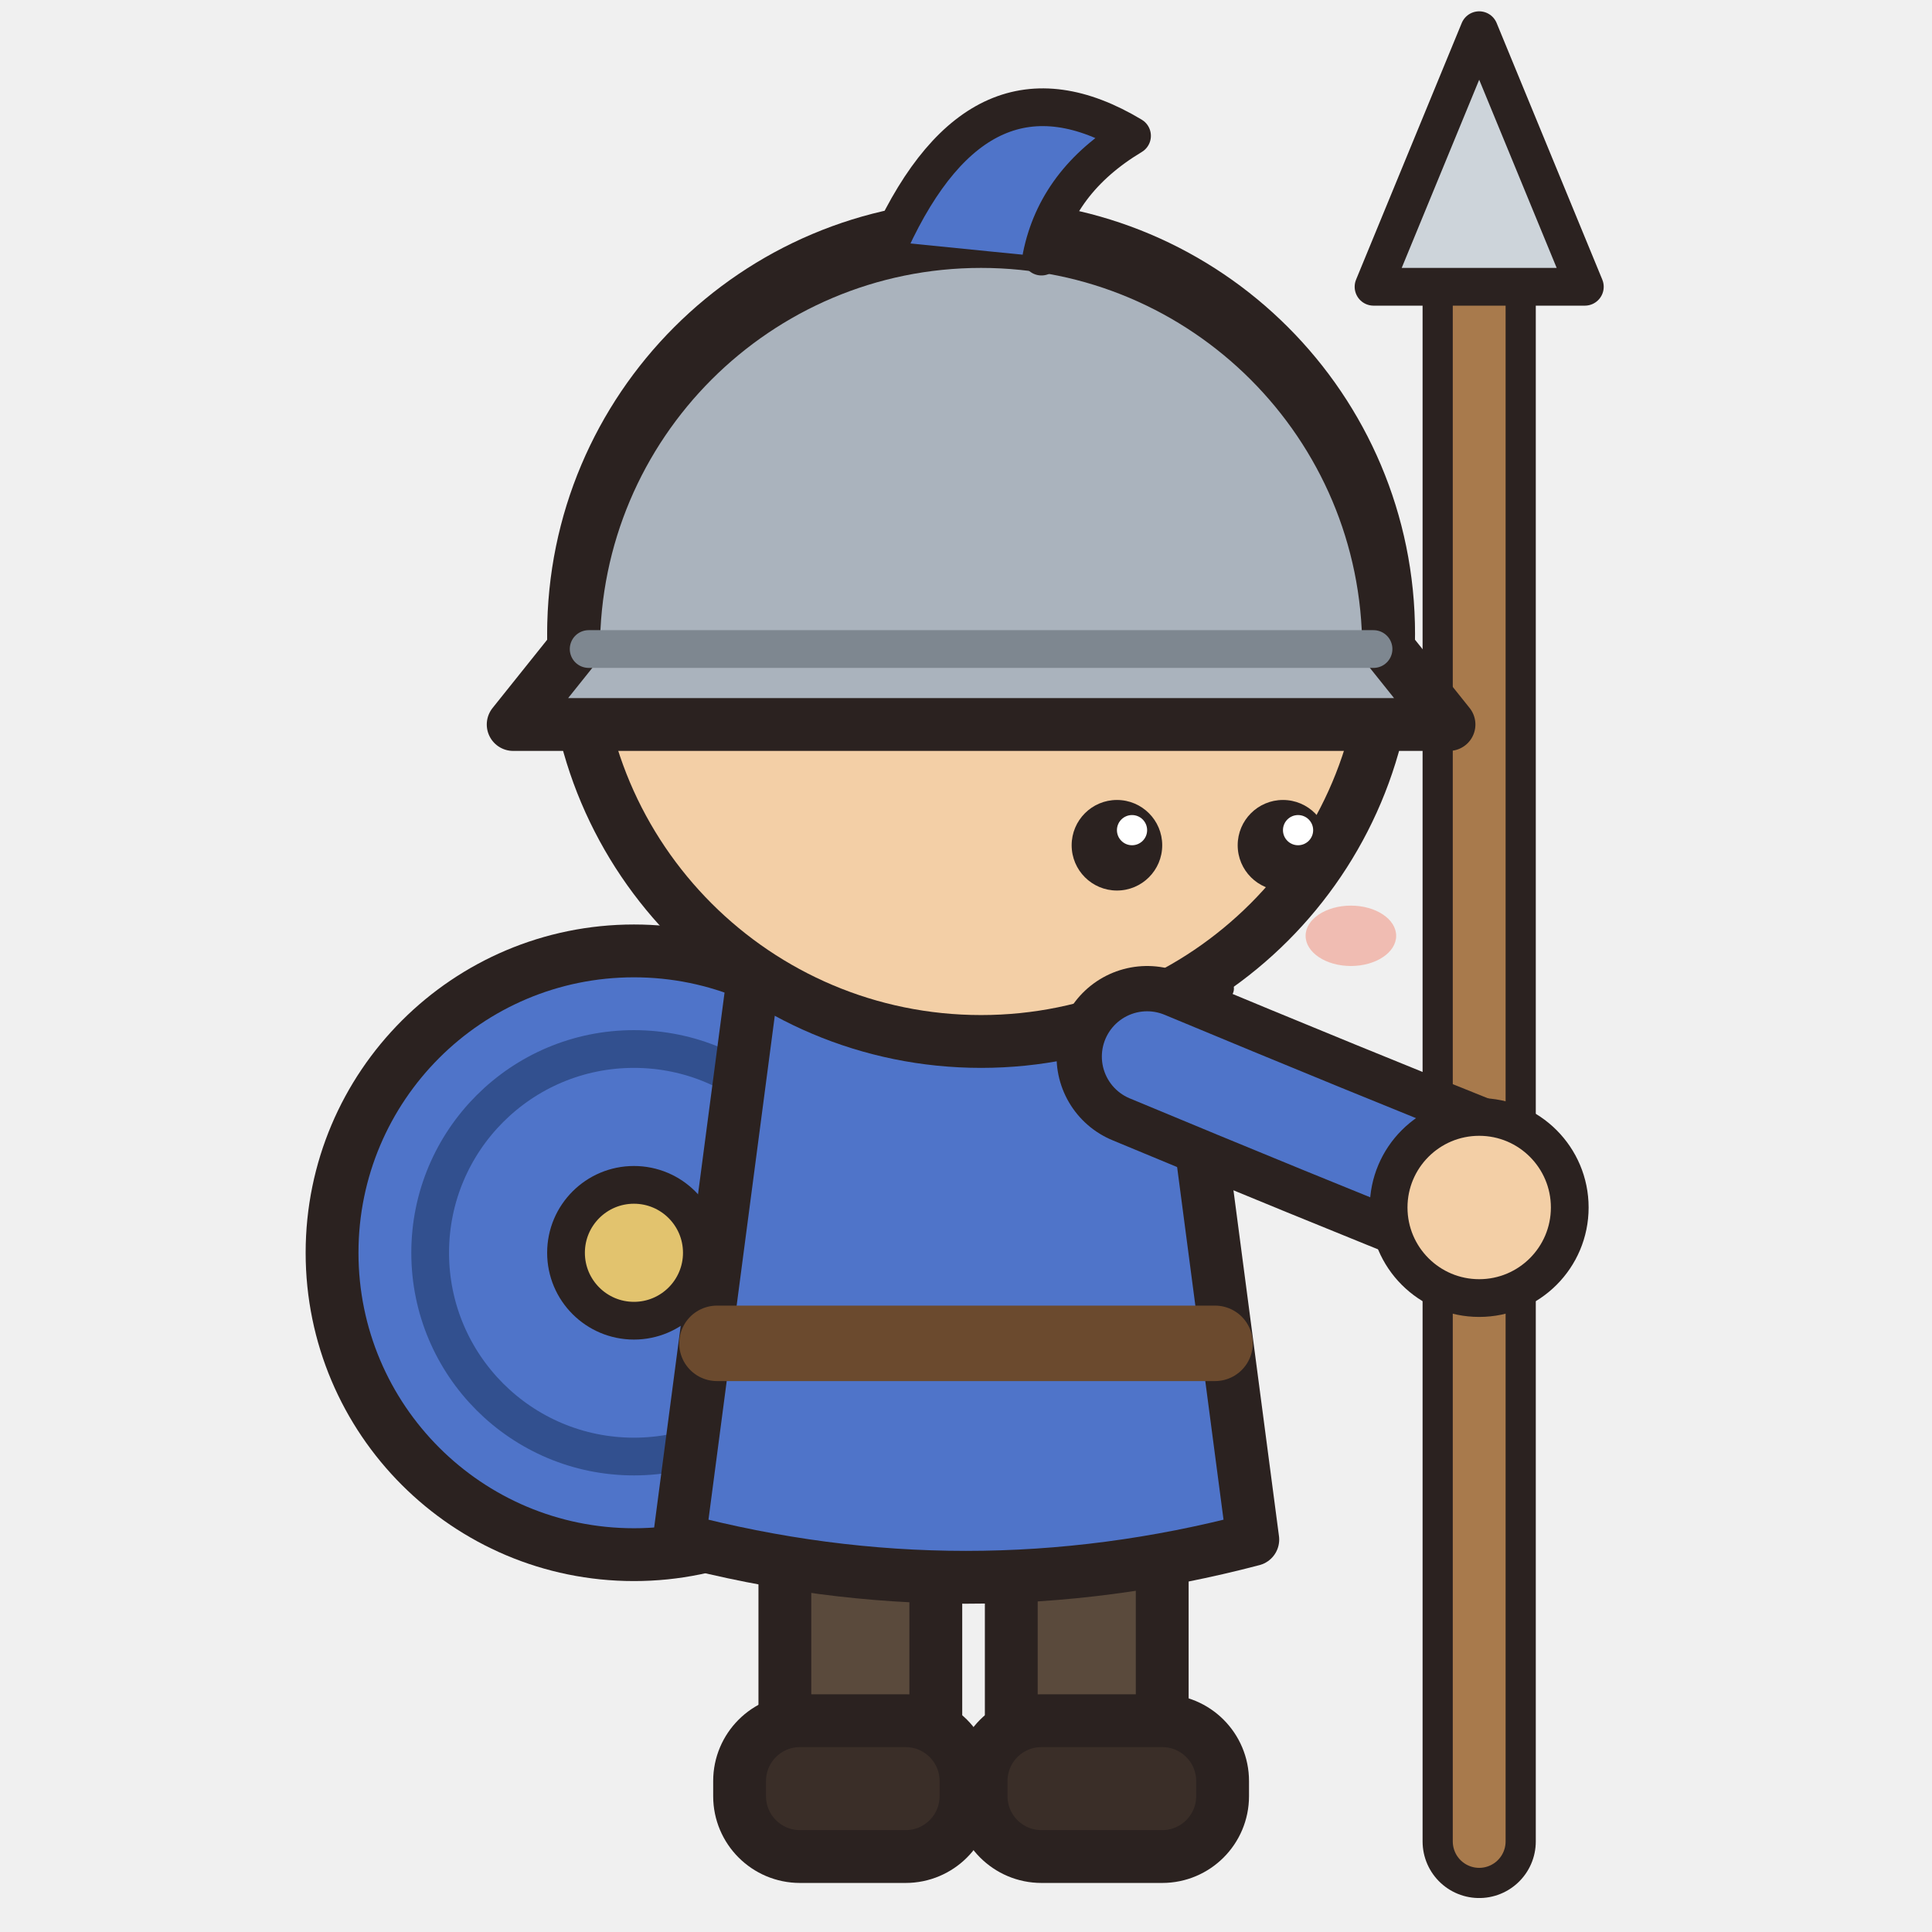
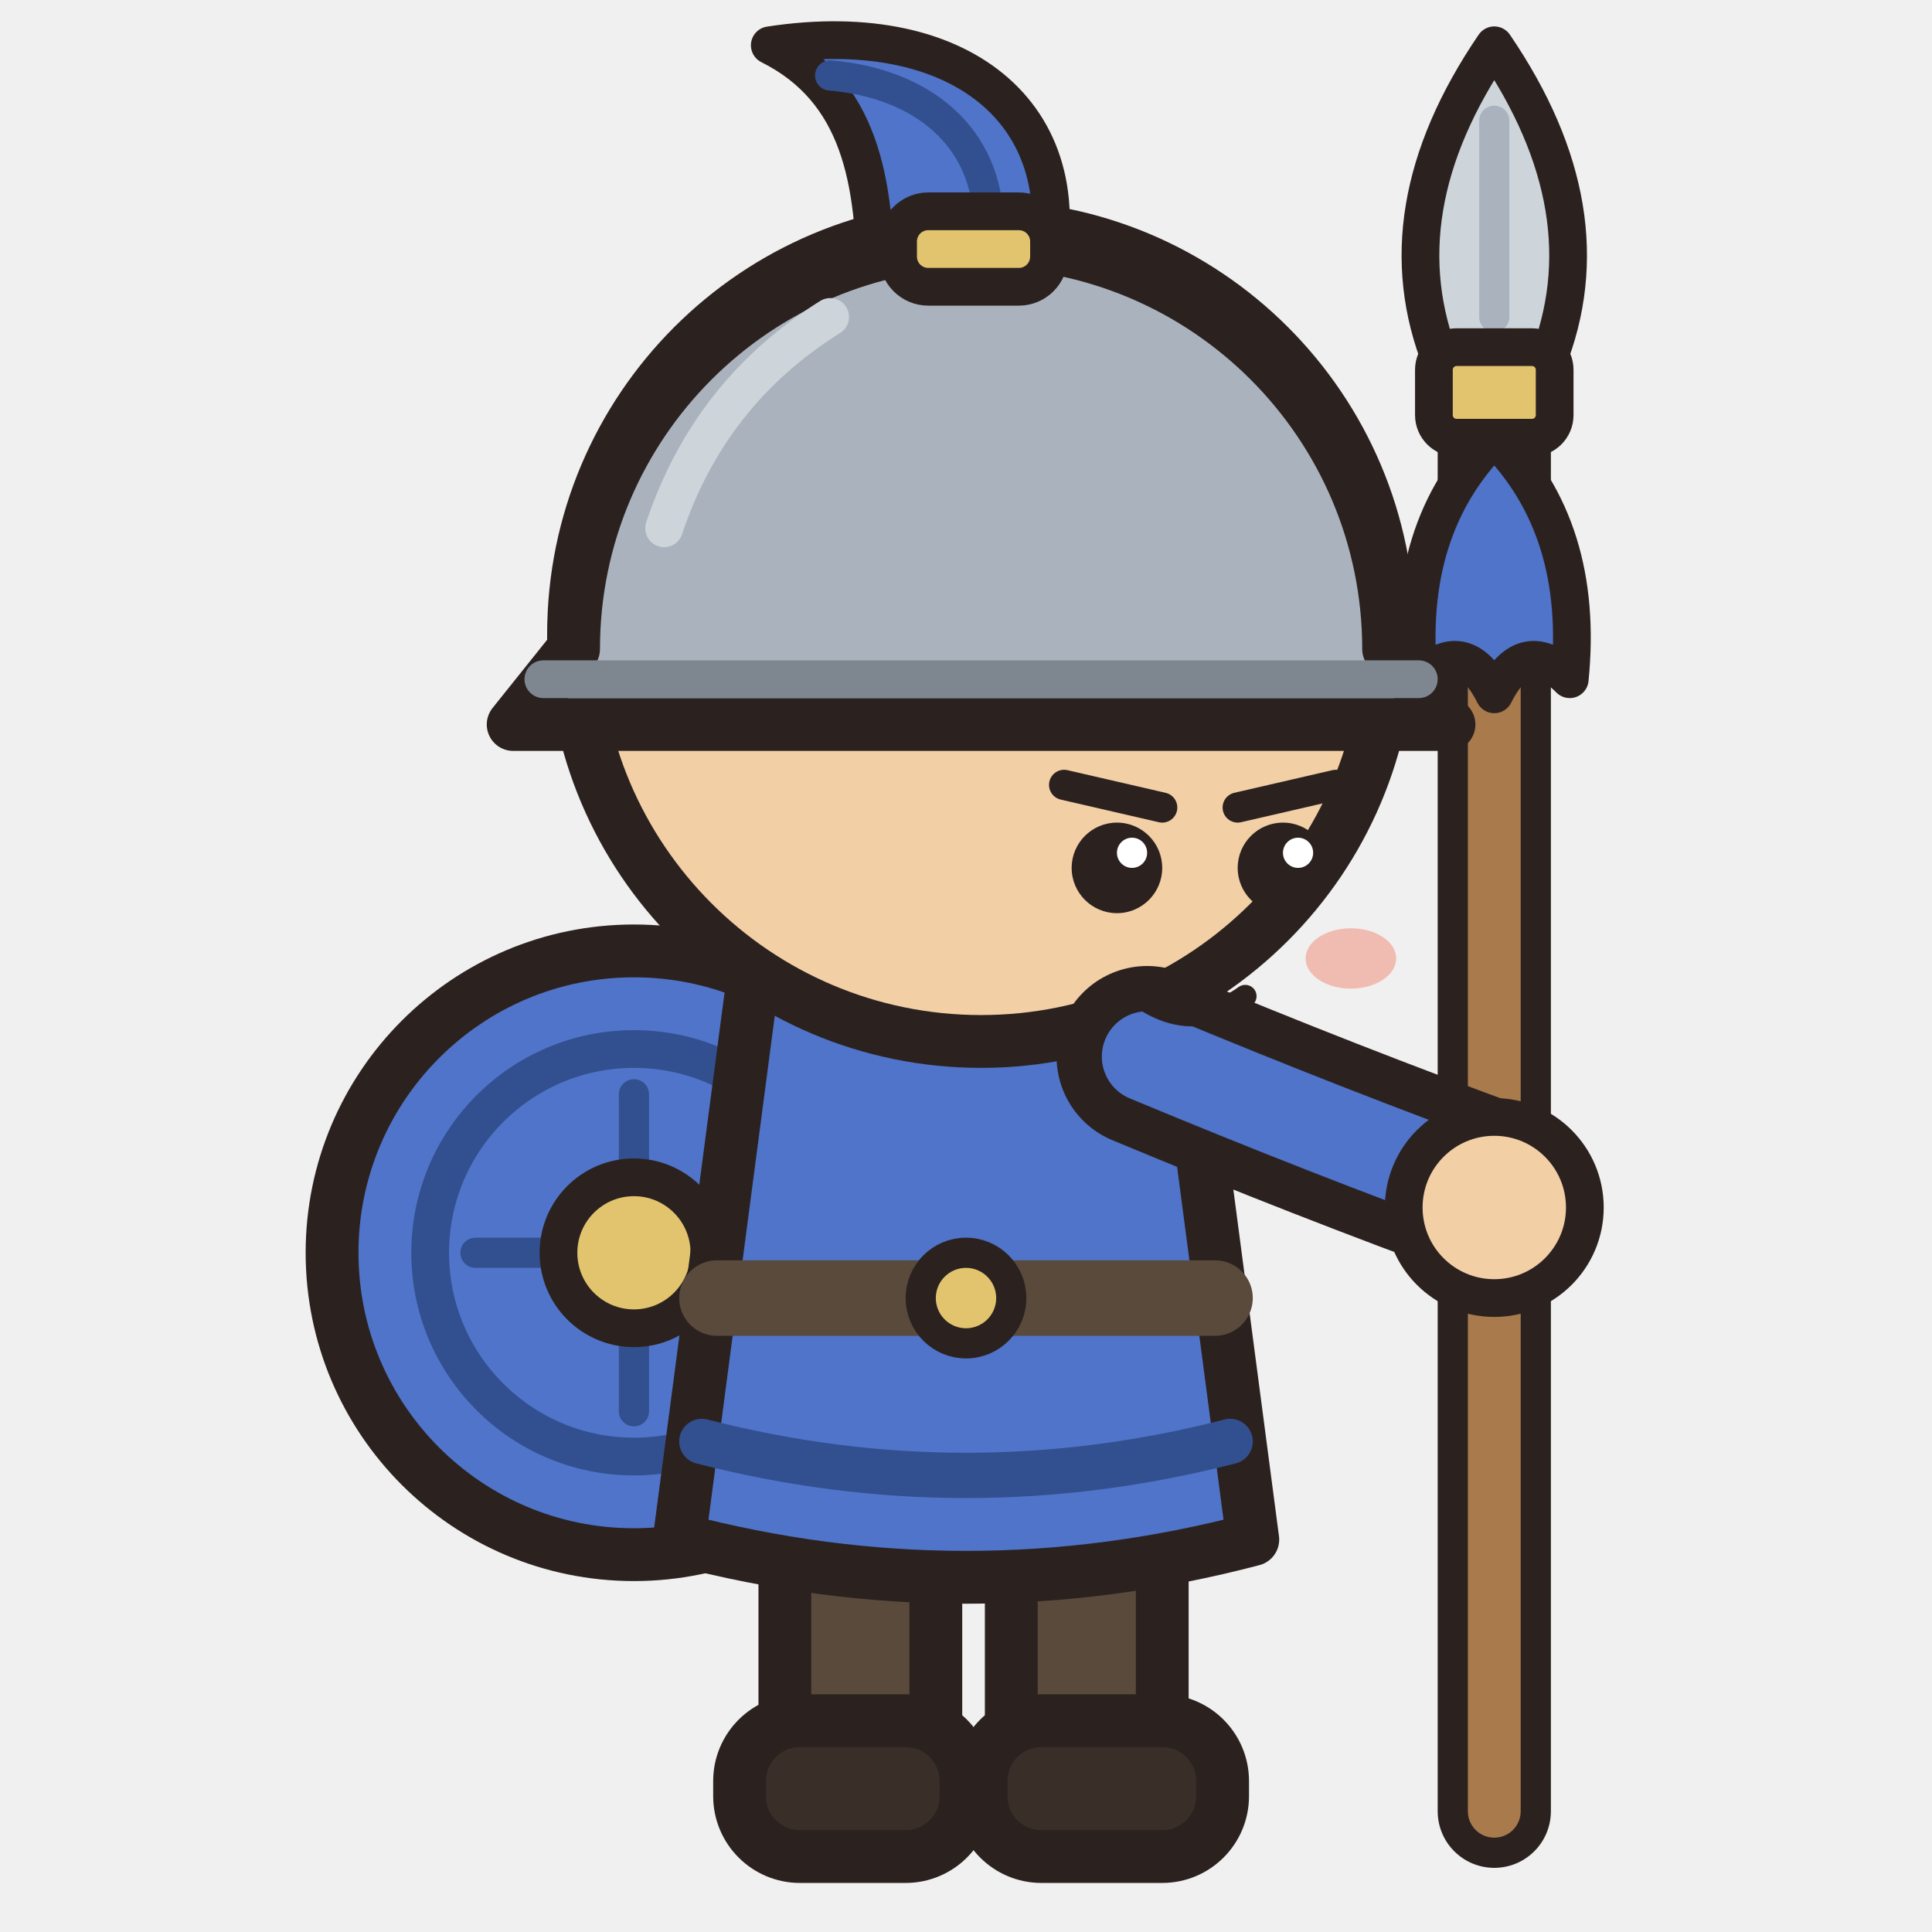
<svg xmlns="http://www.w3.org/2000/svg" viewBox="0 0 256 256" width="256" height="256">
  <g stroke="#2b2220" stroke-width="7" stroke-linejoin="round" stroke-linecap="round">
    <circle cx="84" cy="166" r="40" fill="#4f74c9" />
    <circle cx="84" cy="166" r="27" fill="none" stroke="#32508f" stroke-width="5" />
-     <circle cx="84" cy="166" r="9" fill="#e2c36e" stroke-width="5" />
+     <path d="M84 145 L84 187 M63 166 L105 166" stroke="#32508f" stroke-width="4" />
+     <circle cx="84" cy="166" r="10" fill="#e2c36e" stroke-width="5" />
    <rect x="104" y="196" width="20" height="40" rx="4" fill="#5a4a3c" />
+     <rect x="98" y="228" width="30" height="18" rx="8" fill="#3a2e28" />
    <rect x="134" y="196" width="20" height="40" rx="4" fill="#5a4a3c" />
-     <rect x="98" y="228" width="30" height="18" rx="8" fill="#3a2e28" />
    <rect x="130" y="228" width="32" height="18" rx="8" fill="#3a2e28" />
    <path d="M100 128 Q128 118 156 128 L166 204 Q128 214 90 204 Z" fill="#4f74c9" />
-     <path d="M95 178 L161 178" stroke="#6b4a2e" stroke-width="10" />
-     <line x1="196" y1="40" x2="196" y2="244" stroke="#2b2220" stroke-width="15" />
-     <line x1="196" y1="40" x2="196" y2="244" stroke="#a87a4c" stroke-width="7" />
-     <path d="M196 4 L210 38 L182 38 Z" fill="#cdd4da" stroke-width="5" />
+     <path d="M93 191 Q128 200 163 191" fill="none" stroke="#32508f" stroke-width="6" />
+     <path d="M95 172 L161 172" stroke="#5a4a3c" stroke-width="10" />
+     <circle cx="128" cy="172" r="6" fill="#e2c36e" stroke-width="4" />
+     <line x1="198" y1="50" x2="198" y2="240" stroke="#2b2220" stroke-width="15" />
+     <line x1="198" y1="50" x2="198" y2="240" stroke="#a87a4c" stroke-width="7" />
+     <path d="M198 58 Q186 70 188 90 Q194 84 198 92 Q202 84 208 90 Q210 70 198 58 Z" fill="#4f74c9" stroke-width="5" />
+     <path d="M198 6 Q213 28 205 48 L191 48 Q183 28 198 6 Z" fill="#cdd4da" stroke-width="5" />
+     <path d="M198 16 L198 42" stroke="#aab3bd" stroke-width="4" />
+     <rect x="190" y="46" width="16" height="12" rx="3" fill="#e2c36e" stroke-width="5" />
+     <path d="M138 38 C144 16 128 2 102 6 C114 12 116 24 116 38 Z" fill="#4f74c9" stroke-width="5" />
+     <path d="M131 30 C131 18 122 11 110 10" fill="none" stroke="#32508f" stroke-width="4" />
    <circle cx="130" cy="84" r="54" fill="#f3cfa6" />
    <path d="M76 86 A54 54 0 0 1 184 86 L192 96 L68 96 Z" fill="#aab3bd" />
-     <path d="M78 86 L182 86" stroke="#7e8790" stroke-width="5" />
-     <path d="M118 32 Q130 6 150 18 Q140 24 138 34" fill="#4f74c9" stroke-width="5" />
-     <path d="M152 140 Q176 150 196 158" fill="none" stroke="#2b2220" stroke-width="24" />
-     <path d="M152 140 Q176 150 196 158" fill="none" stroke="#4f74c9" stroke-width="12" />
-     <circle cx="196" cy="160" r="12" fill="#f3cfa6" stroke-width="5" />
+     <path d="M88 70 Q94 52 110 42" fill="none" stroke="#cdd4da" stroke-width="5" />
+     <path d="M72 90 L188 90" stroke="#7e8790" stroke-width="5" />
+     <rect x="119" y="28" width="20" height="10" rx="4" fill="#e2c36e" stroke-width="5" />
+     <path d="M152 140 Q176 150 198 158" fill="none" stroke="#2b2220" stroke-width="24" />
+     <path d="M152 140 Q176 150 198 158" fill="none" stroke="#4f74c9" stroke-width="12" />
+     <circle cx="198" cy="160" r="12" fill="#f3cfa6" stroke-width="5" />
  </g>
-   <circle cx="148" cy="112" r="6" fill="#2b2220" />
-   <circle cx="170" cy="112" r="6" fill="#2b2220" />
-   <circle cx="150" cy="110" r="2" fill="#fff" />
-   <circle cx="172" cy="110" r="2" fill="#fff" />
-   <ellipse cx="179" cy="124" rx="6" ry="4" fill="#f09a88" opacity="0.6" />
-   <path d="M150 130 Q156 135 162 131" fill="none" stroke="#2b2220" stroke-width="3" stroke-linecap="round" />
+   <path d="M141 104 L154 107 M164 107 L177 104" stroke="#2b2220" stroke-width="4" stroke-linecap="round" />
+   <circle cx="148" cy="115" r="6" fill="#2b2220" />
+   <circle cx="170" cy="115" r="6" fill="#2b2220" />
+   <circle cx="150" cy="113" r="2" fill="#fff" />
+   <circle cx="172" cy="113" r="2" fill="#fff" />
+   <ellipse cx="179" cy="127" rx="6" ry="4" fill="#f09a88" opacity="0.6" />
+   <path d="M151 132 Q158 137 165 132" fill="none" stroke="#2b2220" stroke-width="3" stroke-linecap="round" />
</svg>
